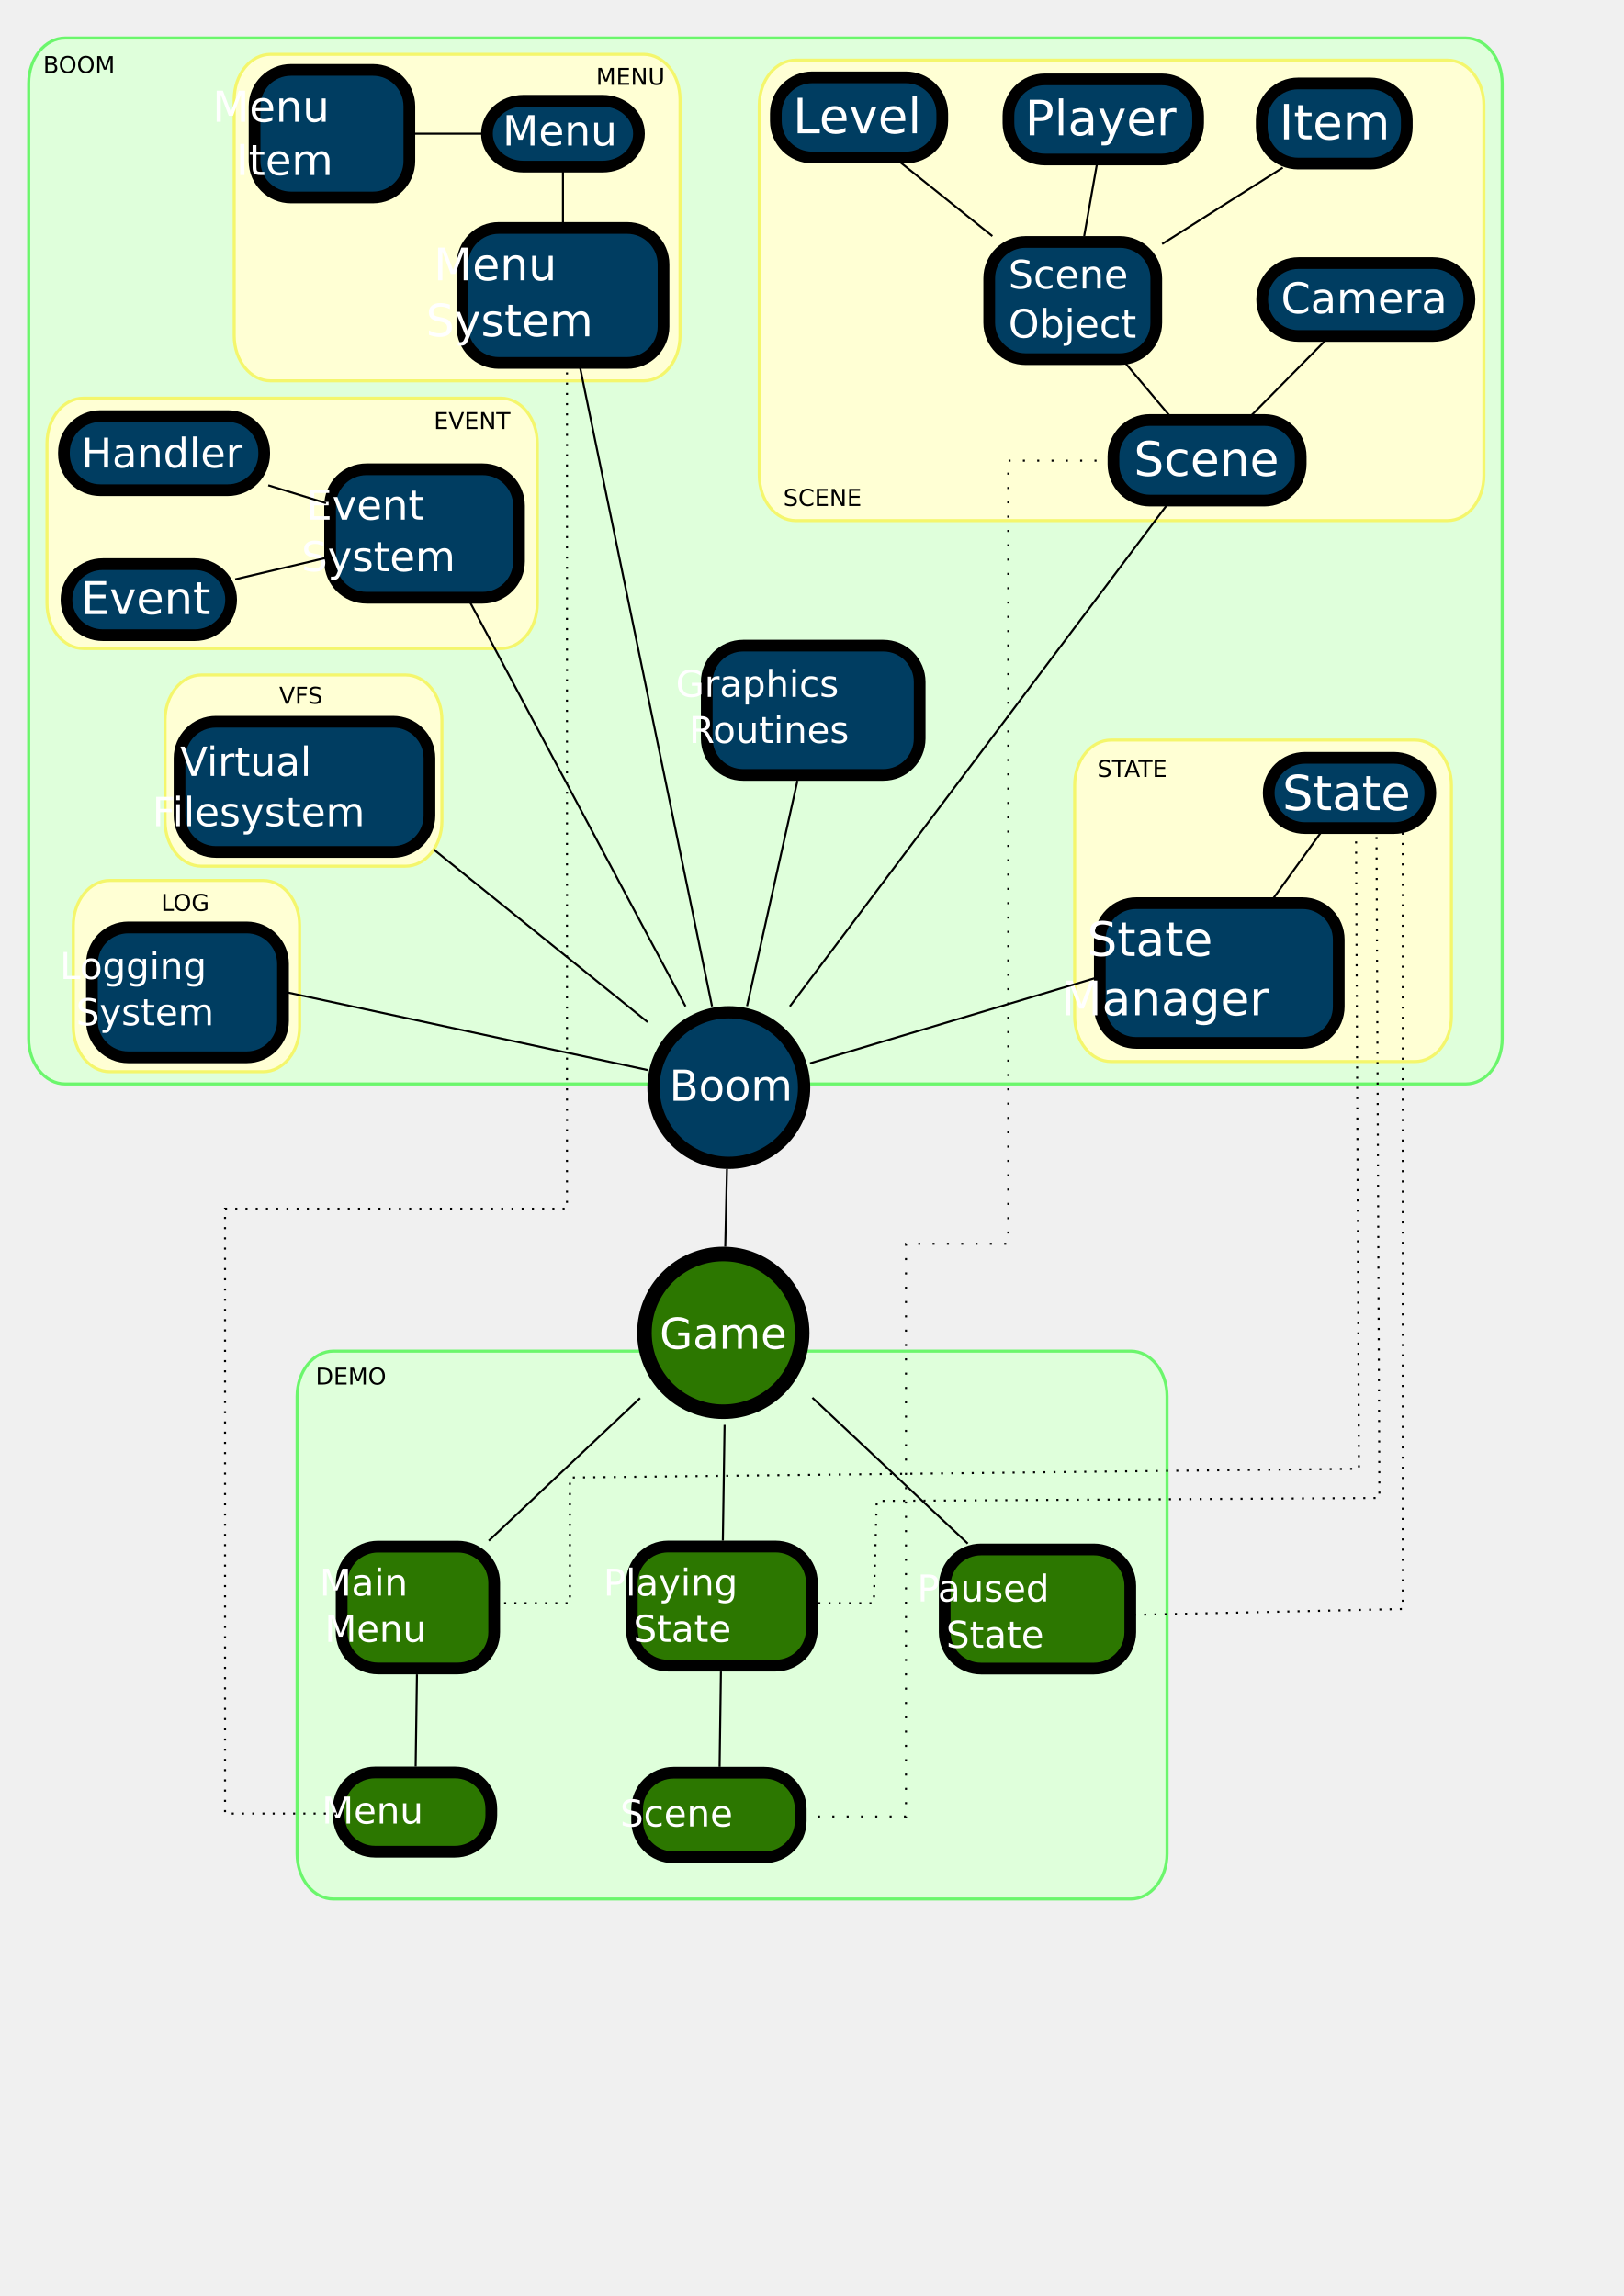
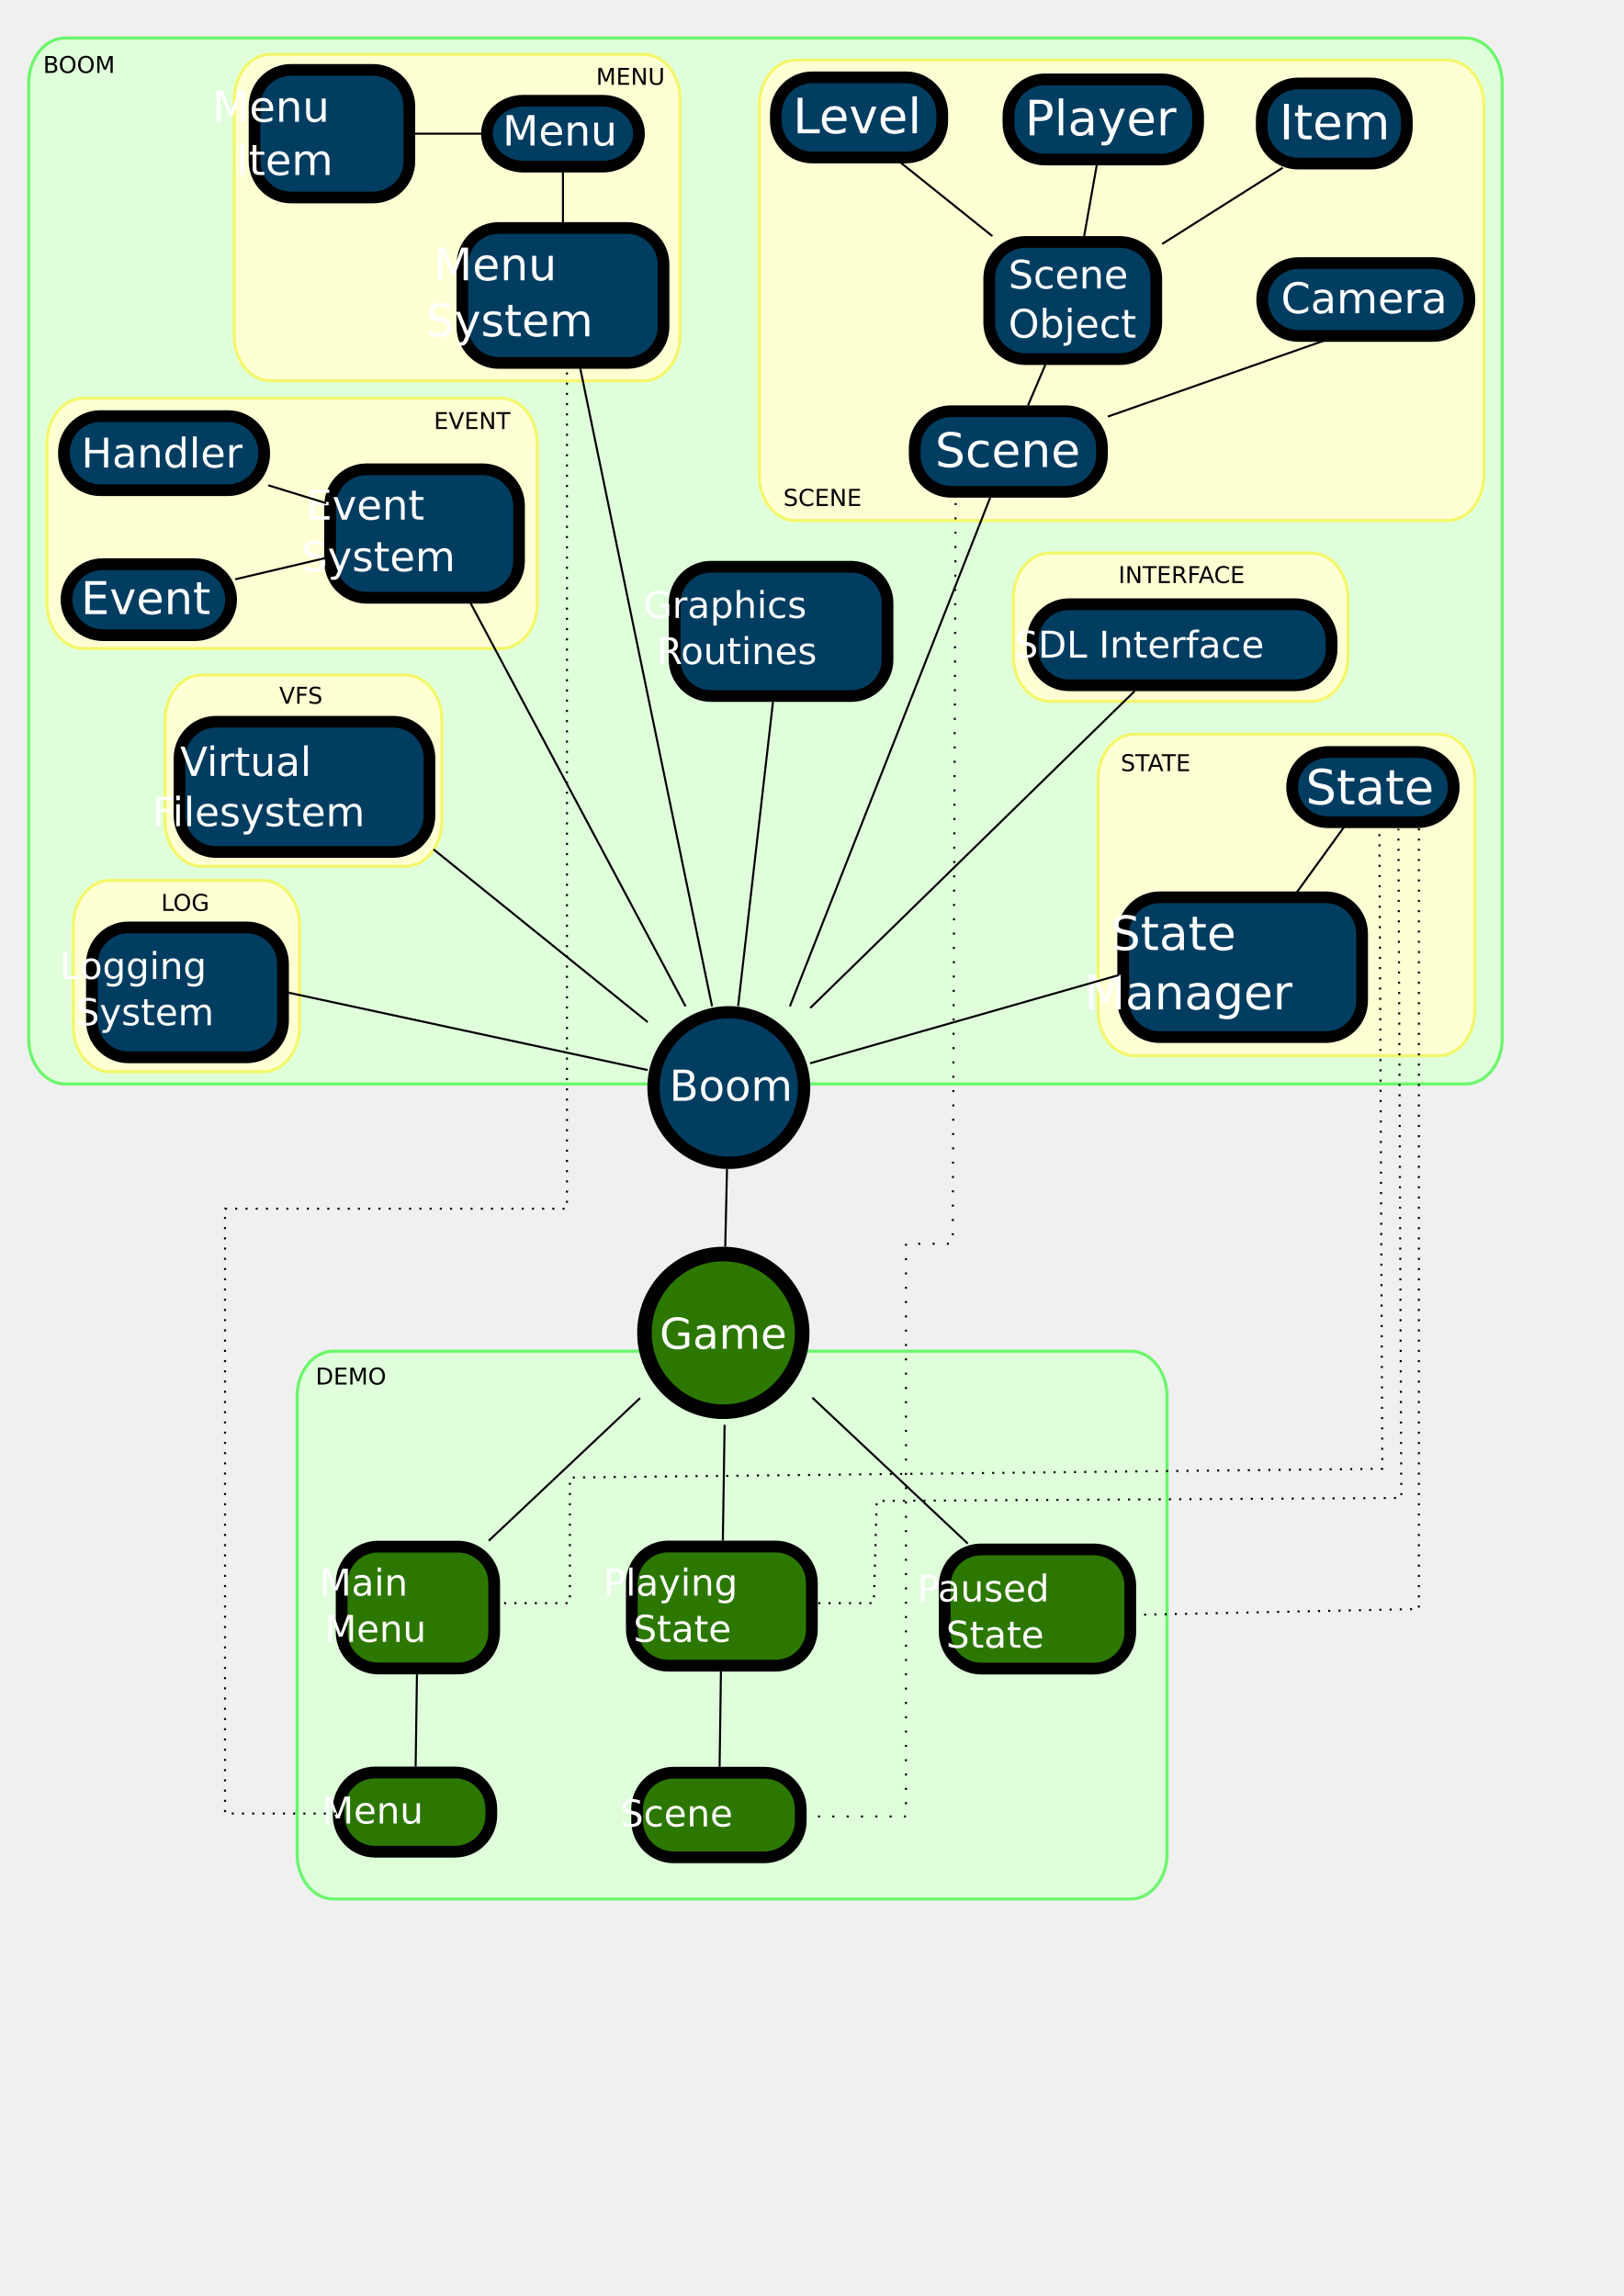
<svg xmlns="http://www.w3.org/2000/svg" width="595.276pt" height="841.89pt" id="svg2" version="1.0">
  <defs id="defs4" />
  <g id="layer1">
    <rect style="fill:#dfffdb;fill-opacity:1;stroke:#6bf66c;stroke-width:1.5;stroke-miterlimit:4;stroke-dasharray:none;stroke-opacity:1" id="rect2748" width="425.251" height="267.871" x="145.232" y="660.569" rx="17.8" ry="22.086" />
    <rect style="fill:#dfffdb;fill-opacity:1;stroke:#6bf66c;stroke-width:1.5;stroke-miterlimit:4;stroke-dasharray:none;stroke-opacity:1" id="rect2591" width="720.272" height="511.353" x="14.031" y="18.597" rx="17.8" ry="22.086" />
    <rect style="fill:#ffffd4;fill-opacity:1;stroke:#f4f66c;stroke-width:1.5;stroke-miterlimit:4;stroke-dasharray:none;stroke-opacity:1" id="rect2585" width="217.95" height="159.645" x="114.478" y="26.544" rx="17.8" ry="22.086" />
    <rect style="fill:#ffffd4;fill-opacity:1;stroke:#f4f66c;stroke-width:1.5;stroke-miterlimit:4;stroke-dasharray:none;stroke-opacity:1" id="rect2579" width="239.671" height="122.411" x="22.973" y="194.664" rx="17.8" ry="22.086" />
    <rect style="fill:#ffffd4;fill-opacity:1;stroke:#f4f66c;stroke-width:1.5;stroke-miterlimit:4;stroke-dasharray:none;stroke-opacity:1" id="rect2565" width="135.346" height="93.5" x="80.671" y="329.989" rx="17.8" ry="22.086" />
    <rect style="fill:#ffffd4;fill-opacity:1;stroke:#f4f66c;stroke-width:1.5;stroke-miterlimit:4;stroke-dasharray:none;stroke-opacity:1" id="rect2559" width="354.208" height="225.117" x="371.156" y="29.404" rx="17.8" ry="22.086" />
-     <rect style="fill:#ffffd4;fill-opacity:1;stroke:#f4f66c;stroke-width:1.5;stroke-miterlimit:4;stroke-dasharray:none;stroke-opacity:1" id="rect2497" width="184.165" height="157.181" x="525.317" y="361.817" rx="17.8" ry="22.086" />
+     <rect style="fill:#ffffd4;fill-opacity:1;stroke:#f4f66c;stroke-width:1.5;stroke-miterlimit:4;stroke-dasharray:none;stroke-opacity:1" id="rect2497" width="184.165" height="157.181" x="536.746" y="358.96" rx="17.8" ry="22.086" />
    <g id="g2226" transform="matrix(0.696371,0,0,0.696371,-6.847331,71.23774)">
      <path transform="translate(10,95.71429)" d="M 564.286 565.523 A 52.857 52.857 0 1 1  458.571,565.523 A 52.857 52.857 0 1 1  564.286 565.523 z" id="path1307" style="fill:#003d61;fill-opacity:1;fill-rule:evenodd;stroke:#000000;stroke-width:8.616;stroke-linecap:butt;stroke-linejoin:miter;stroke-miterlimit:4;stroke-dasharray:none;stroke-opacity:1" />
      <text id="text2182" y="670.526" x="479.662" style="font-size:29.995px;font-style:normal;font-weight:normal;fill:#ffffff;fill-opacity:1;stroke:none;stroke-width:1px;stroke-linecap:butt;stroke-linejoin:miter;stroke-opacity:1;font-family:Bitstream Vera Sans" xml:space="preserve">
        <tspan y="670.526" x="479.662" id="tspan2184">Boom</tspan>
      </text>
    </g>
    <g id="g2246" transform="matrix(0.696371,0,0,0.696371,26.97652,31.67164)">
      <rect ry="25.561" rx="25.561" y="461.242" x="87.289" height="91.42" width="175.423" id="rect2202" style="fill:#003d61;fill-opacity:1;stroke:#000000;stroke-width:8.23;stroke-miterlimit:4;stroke-dasharray:none;stroke-opacity:1" />
      <text id="text2204" y="499.277" x="174.183" style="font-size:28.223px;font-style:normal;font-variant:normal;font-weight:normal;font-stretch:normal;text-align:center;line-height:125%;writing-mode:lr-tb;text-anchor:middle;fill:#ffffff;fill-opacity:1;stroke:none;stroke-width:1px;stroke-linecap:butt;stroke-linejoin:miter;stroke-opacity:1;font-family:Bitstream Vera Sans" xml:space="preserve">
        <tspan y="499.277" x="174.183" id="tspan2206">Virtual</tspan>
        <tspan id="tspan2208" y="534.556" x="174.183">Filesystem</tspan>
      </text>
    </g>
    <g id="g2252" transform="matrix(0.696371,0,0,0.696371,34.93503,-5.136577)">
      <rect ry="25.561" rx="25.561" y="336.868" x="181.556" height="90.166" width="132.602" id="rect2210" style="fill:#003d61;fill-opacity:1;stroke:#000000;stroke-width:8.23;stroke-miterlimit:4;stroke-dasharray:none;stroke-opacity:1" />
      <text id="text2212" y="372.19" x="247.701" style="font-size:28.983px;font-style:normal;font-variant:normal;font-weight:normal;font-stretch:normal;text-align:center;line-height:125%;writing-mode:lr-tb;text-anchor:middle;fill:#ffffff;fill-opacity:1;stroke:none;stroke-width:1px;stroke-linecap:butt;stroke-linejoin:miter;stroke-opacity:1;font-family:Bitstream Vera Sans" xml:space="preserve">
        <tspan y="372.19" x="247.701" id="tspan2214">Event</tspan>
        <tspan id="tspan2216" y="408.419" x="247.701">System</tspan>
      </text>
    </g>
    <g id="g2262" transform="matrix(0.696371,0,0,0.696371,22.00236,-18.06918)">
      <rect ry="25.561" rx="25.561" y="318.09" x="13.287" height="52.01" width="140.568" id="rect2218" style="fill:#003d61;fill-opacity:1;stroke:#000000;stroke-width:8.23;stroke-miterlimit:4;stroke-dasharray:none;stroke-opacity:1" />
      <text id="text2220" y="354.167" x="25.5" style="font-size:28.74px;font-style:normal;font-weight:normal;fill:#ffffff;fill-opacity:1;stroke:none;stroke-width:1px;stroke-linecap:butt;stroke-linejoin:miter;stroke-opacity:1;font-family:Bitstream Vera Sans" xml:space="preserve">
        <tspan y="354.167" x="25.5" id="tspan2222">Handler</tspan>
      </text>
    </g>
    <path style="fill:none;fill-opacity:0.75;fill-rule:evenodd;stroke:#000000;stroke-width:1px;stroke-linecap:butt;stroke-linejoin:miter;stroke-opacity:1;display:inline" d="M 316.578,499.69 L 211.916,415.252" id="path2258" />
    <path style="fill:none;fill-opacity:0.75;fill-rule:evenodd;stroke:#000000;stroke-width:1px;stroke-linecap:butt;stroke-linejoin:miter;stroke-opacity:1;display:inline" d="M 335.107,492.022 L 229.672,294.233" id="path2260" />
    <g id="g2273" transform="matrix(0.696371,0,0,0.696371,21.00761,11.77528)">
      <rect ry="25.561" rx="25.561" y="379.166" x="16.506" height="49.858" width="115.559" id="rect2267" style="fill:#003d61;fill-opacity:1;stroke:#000000;stroke-width:8.23;stroke-miterlimit:4;stroke-dasharray:none;stroke-opacity:1" />
      <text id="text2269" y="414.228" x="26.63" style="font-size:31.779px;font-style:normal;font-weight:normal;fill:#ffffff;fill-opacity:1;stroke:none;stroke-width:1px;stroke-linecap:butt;stroke-linejoin:miter;stroke-opacity:1;font-family:Bitstream Vera Sans" xml:space="preserve">
        <tspan y="414.228" x="26.63" id="tspan2271">Event</tspan>
      </text>
    </g>
    <path style="fill:none;fill-opacity:0.75;fill-rule:evenodd;stroke:#000000;stroke-width:1px;stroke-linecap:butt;stroke-linejoin:miter;stroke-opacity:1;display:inline" d="M 159.37,272.747 L 114.969,283.217" id="path2278" />
    <path style="fill:none;fill-opacity:0.75;fill-rule:evenodd;stroke:#000000;stroke-width:1px;stroke-linecap:butt;stroke-linejoin:miter;stroke-opacity:1;display:inline" d="M 159.37,245.98 L 131.138,237.268" id="path2280" />
-     <g id="g2290" transform="matrix(0.696371,0,0,0.696371,161.2765,184.8731)">
+     <g id="g2290" transform="matrix(0.696371,0,0,0.696371,172.7051,182.016)">
      <rect ry="25.561" rx="25.561" y="368.597" x="540.432" height="98.137" width="167.708" id="rect2282" style="fill:#003d61;fill-opacity:1;stroke:#000000;stroke-width:8.23;stroke-miterlimit:4;stroke-dasharray:none;stroke-opacity:1" />
      <text id="text2284" y="405.635" x="623.25" style="font-size:33.324px;font-style:normal;font-variant:normal;font-weight:normal;font-stretch:normal;text-align:center;line-height:125%;writing-mode:lr-tb;text-anchor:middle;fill:#ffffff;fill-opacity:1;stroke:none;stroke-width:1px;stroke-linecap:butt;stroke-linejoin:miter;stroke-opacity:1;font-family:Bitstream Vera Sans" xml:space="preserve">
        <tspan y="405.635" x="623.25" id="tspan2286">State</tspan>
        <tspan id="tspan2288" y="447.29" x="623.25">Manager</tspan>
      </text>
    </g>
-     <g id="g2302" transform="matrix(0.696371,0,0,0.696371,275.6804,169.9509)">
+     <g id="g2302" transform="matrix(0.696371,0,0,0.696371,287.109,167.0938)">
      <rect ry="25.561" rx="25.561" y="288" x="494.705" height="49.332" width="113.447" id="rect2296" style="fill:#003d61;fill-opacity:1;stroke:#000000;stroke-width:8.23;stroke-miterlimit:4;stroke-dasharray:none;stroke-opacity:1" />
      <text id="text2298" y="324.729" x="504.262" style="font-size:34.028px;font-style:normal;font-weight:normal;fill:#ffffff;fill-opacity:1;stroke:none;stroke-width:1px;stroke-linecap:butt;stroke-linejoin:miter;stroke-opacity:1;font-family:Bitstream Vera Sans" xml:space="preserve">
        <tspan y="324.729" x="504.262" id="tspan2300">State</tspan>
      </text>
    </g>
-     <path style="fill:none;fill-opacity:0.75;fill-rule:evenodd;stroke:#000000;stroke-width:1px;stroke-linecap:butt;stroke-linejoin:miter;stroke-opacity:1;display:inline" d="M 395.942,519.846 L 535.622,478.104" id="path2307" />
-     <path style="fill:none;fill-opacity:0.75;fill-rule:evenodd;stroke:#000000;stroke-width:1px;stroke-linecap:butt;stroke-linejoin:miter;stroke-opacity:1" d="M 622.164,439.558 L 645.815,406.854" id="path2309" />
-     <g id="g2317" transform="matrix(0.696371,0,0,0.696371,237.8773,-30.00698)">
+     <path style="fill:none;fill-opacity:0.75;fill-rule:evenodd;stroke:#000000;stroke-width:1px;stroke-linecap:butt;stroke-linejoin:miter;stroke-opacity:1;display:inline" d="M 395.942,519.846 L 547.051,476.675" id="path2307" />
+     <path style="fill:none;fill-opacity:0.75;fill-rule:evenodd;stroke:#000000;stroke-width:1px;stroke-linecap:butt;stroke-linejoin:miter;stroke-opacity:1" d="M 633.593,436.701 L 657.243,403.997" id="path2309" />
+     <g id="g2317" transform="matrix(0.696371,0,0,0.696371,140.7344,-34.29269)">
      <rect ry="25.561" rx="25.561" y="337.947" x="439.996" height="56.579" width="131.437" id="rect2311" style="fill:#003d61;fill-opacity:1;stroke:#000000;stroke-width:8.23;stroke-miterlimit:4;stroke-dasharray:none;stroke-opacity:1" />
      <text id="text2313" y="377.151" x="454.301" style="font-size:33.441px;font-style:normal;font-weight:normal;fill:#ffffff;fill-opacity:1;stroke:none;stroke-width:1px;stroke-linecap:butt;stroke-linejoin:miter;stroke-opacity:1;font-family:Bitstream Vera Sans" xml:space="preserve">
        <tspan y="377.151" x="454.301" id="tspan2315">Scene</tspan>
      </text>
    </g>
    <g id="g2330" transform="matrix(0.696371,0,0,0.696371,208.033,-23.04327)">
      <rect ry="25.561" rx="25.561" y="202.966" x="395.653" height="82.257" width="117.266" id="rect2322" style="fill:#003d61;fill-opacity:1;stroke:#000000;stroke-width:8.23;stroke-miterlimit:4;stroke-dasharray:none;stroke-opacity:1" />
      <text id="text2324" y="235.66" x="409.125" style="font-size:27.583px;font-style:normal;font-weight:normal;fill:#ffffff;fill-opacity:1;stroke:none;stroke-width:1px;stroke-linecap:butt;stroke-linejoin:miter;stroke-opacity:1;font-family:Bitstream Vera Sans" xml:space="preserve">
        <tspan y="235.66" x="409.125" id="tspan2326">Scene</tspan>
        <tspan id="tspan2328" y="270.139" x="409.125">Object</tspan>
      </text>
    </g>
-     <path style="fill:none;fill-opacity:0.75;fill-rule:evenodd;stroke:#000000;stroke-width:1;stroke-linecap:butt;stroke-linejoin:miter;stroke-opacity:1;display:inline;stroke-miterlimit:4;stroke-dasharray:none;stroke-dashoffset:0" d="M 386.099,492.022 L 570.545,246.725" id="path2336" />
-     <path style="fill:none;fill-opacity:0.75;fill-rule:evenodd;stroke:#000000;stroke-width:1px;stroke-linecap:butt;stroke-linejoin:miter;stroke-opacity:1" d="M 571.801,203.334 L 550.142,177.573" id="path2338" />
+     <path style="fill:none;fill-opacity:0.75;fill-rule:evenodd;stroke:#000000;stroke-width:1;stroke-linecap:butt;stroke-linejoin:miter;stroke-miterlimit:4;stroke-dasharray:none;stroke-dashoffset:0;stroke-opacity:1;display:inline" d="M 386.099,492.022 L 484.015,243.31" id="path2336" />
+     <path style="fill:none;fill-opacity:0.75;fill-rule:evenodd;stroke:#000000;stroke-width:1px;stroke-linecap:butt;stroke-linejoin:miter;stroke-opacity:1;display:inline" d="M 502.525,198.179 L 510.944,178.443" id="path2338" />
    <g id="g2364" transform="matrix(0.696371,0,0,0.696371,364.2189,-54.87741)">
      <rect ry="25.561" rx="25.561" y="263.52" x="362.964" height="51.15" width="145.5" id="rect2358" style="fill:#003d61;fill-opacity:1;stroke:#000000;stroke-width:8.23;stroke-miterlimit:4;stroke-dasharray:none;stroke-opacity:1" />
      <text id="text2360" y="298.705" x="376.146" style="font-size:29.761px;font-style:normal;font-weight:normal;fill:#ffffff;fill-opacity:1;stroke:none;stroke-width:1px;stroke-linecap:butt;stroke-linejoin:miter;stroke-opacity:1;font-family:Bitstream Vera Sans" xml:space="preserve">
        <tspan y="298.705" x="376.146" id="tspan2362">Camera</tspan>
      </text>
    </g>
-     <path style="fill:none;fill-opacity:0.75;fill-rule:evenodd;stroke:#000000;stroke-width:1px;stroke-linecap:butt;stroke-linejoin:miter;stroke-opacity:1" d="M 611.463,203.334 L 648.083,166.245" id="path2369" />
+     <path style="fill:none;fill-opacity:0.75;fill-rule:evenodd;stroke:#000000;stroke-width:1px;stroke-linecap:butt;stroke-linejoin:miter;stroke-opacity:1;display:inline" d="M 541.529,203.666 L 648.083,166.245" id="path2369" />
    <g id="g2377" transform="matrix(0.696371,0,0,0.696371,-42.66062,-14.08993)">
      <rect ry="25.561" rx="25.561" y="74.538" x="605.882" height="56.255" width="116.807" id="rect2371" style="fill:#003d61;fill-opacity:1;stroke:#000000;stroke-width:8.23;stroke-miterlimit:4;stroke-dasharray:none;stroke-opacity:1" />
      <text id="text2373" y="113.805" x="617.823" style="font-size:34.182px;font-style:normal;font-weight:normal;fill:#ffffff;fill-opacity:1;stroke:none;stroke-width:1px;stroke-linecap:butt;stroke-linejoin:miter;stroke-opacity:1;font-family:Bitstream Vera Sans" xml:space="preserve">
        <tspan y="113.805" x="617.823" id="tspan2375">Level</tspan>
      </text>
    </g>
    <g id="g2409" transform="matrix(0.696371,0,0,0.696371,-0.878421,-17.07437)">
      <rect ry="25.561" rx="25.561" y="80.252" x="709.14" height="56.255" width="133.148" id="rect2384" style="fill:#003d61;fill-opacity:1;stroke:#000000;stroke-width:8.23;stroke-miterlimit:4;stroke-dasharray:none;stroke-opacity:1" />
      <text id="text2386" y="119.519" x="720.68" style="font-size:34.182px;font-style:normal;font-weight:normal;fill:#ffffff;fill-opacity:1;stroke:none;stroke-width:1px;stroke-linecap:butt;stroke-linejoin:miter;stroke-opacity:1;font-family:Bitstream Vera Sans" xml:space="preserve">
        <tspan y="119.519" x="720.68" id="tspan2388">Player</tspan>
      </text>
    </g>
    <g id="g2404" transform="matrix(0.696371,0,0,0.696371,13.049,-49.90329)">
      <rect ry="25.561" rx="25.561" y="130.252" x="866.943" height="56.255" width="101.828" id="rect2395" style="fill:#003d61;fill-opacity:1;stroke:#000000;stroke-width:8.23;stroke-miterlimit:4;stroke-dasharray:none;stroke-opacity:1" />
      <text id="text2397" y="169.519" x="879.252" style="font-size:34.182px;font-style:normal;font-weight:normal;fill:#ffffff;fill-opacity:1;stroke:none;stroke-width:1px;stroke-linecap:butt;stroke-linejoin:miter;stroke-opacity:1;font-family:Bitstream Vera Sans" xml:space="preserve">
        <tspan y="169.519" x="879.252" id="tspan2399">Item</tspan>
      </text>
    </g>
    <path style="fill:none;fill-opacity:0.75;fill-rule:evenodd;stroke:#000000;stroke-width:1px;stroke-linecap:butt;stroke-linejoin:miter;stroke-opacity:1;display:inline" d="M 568.08,119.283 L 627.038,81.971" id="path2414" />
    <path style="fill:none;fill-opacity:0.75;fill-rule:evenodd;stroke:#000000;stroke-width:1px;stroke-linecap:butt;stroke-linejoin:miter;stroke-opacity:1;display:inline" d="M 529.968,115.431 L 536.251,79.981" id="path2416" />
    <path style="fill:none;fill-opacity:0.75;fill-rule:evenodd;stroke:#000000;stroke-width:1px;stroke-linecap:butt;stroke-linejoin:miter;stroke-opacity:1;display:inline" d="M 485.081,115.431 L 439.618,78.986" id="path2418" />
    <g id="g2428" transform="matrix(0.696371,0,0,0.696371,-52.60881,-74.77356)">
      <rect ry="25.561" rx="25.561" y="267.434" x="400.111" height="94.749" width="141.207" id="rect2420" style="fill:#003d61;fill-opacity:1;stroke:#000000;stroke-width:8.23;stroke-miterlimit:4;stroke-dasharray:none;stroke-opacity:1" />
      <text id="text2422" y="304.155" x="468.194" style="font-size:31.465px;font-style:normal;font-variant:normal;font-weight:normal;font-stretch:normal;text-align:center;line-height:125%;writing-mode:lr-tb;text-anchor:middle;fill:#ffffff;fill-opacity:1;stroke:none;stroke-width:1px;stroke-linecap:butt;stroke-linejoin:miter;stroke-opacity:1;font-family:Bitstream Vera Sans" xml:space="preserve">
        <tspan y="304.155" x="468.194" id="tspan2424">Menu</tspan>
        <tspan id="tspan2426" y="343.486" x="468.194">System</tspan>
      </text>
    </g>
    <g id="g2440" transform="matrix(0.696371,0,0,0.696371,200.0743,-35.97587)">
      <rect ry="25.561" rx="25.561" y="122.403" x="54.508" height="46.24" width="106.698" id="rect2434" style="fill:#003d61;fill-opacity:1;stroke:#000000;stroke-width:8.23;stroke-miterlimit:4;stroke-dasharray:none;stroke-opacity:1" />
      <text id="text2436" y="153.858" x="65.444" style="font-size:29.312px;font-style:normal;font-weight:normal;fill:#ffffff;fill-opacity:1;stroke:none;stroke-width:1px;stroke-linecap:butt;stroke-linejoin:miter;stroke-opacity:1;font-family:Bitstream Vera Sans" xml:space="preserve">
        <tspan y="153.858" x="65.444" id="tspan2438">Menu</tspan>
      </text>
    </g>
    <g id="g2453" transform="matrix(0.696371,0,0,0.696371,75.72254,-11.10548)">
      <rect ry="25.561" rx="25.561" y="65.022" x="69.96" height="89.574" width="108.651" id="rect2445" style="fill:#003d61;fill-opacity:1;stroke:#000000;stroke-width:8.23;stroke-miterlimit:4;stroke-dasharray:none;stroke-opacity:1" />
      <text id="text2447" y="101.443" x="124.29" style="font-size:29.918px;font-style:normal;font-variant:normal;font-weight:normal;font-stretch:normal;text-align:center;line-height:125%;writing-mode:lr-tb;text-anchor:middle;fill:#ffffff;fill-opacity:1;stroke:none;stroke-width:1px;stroke-linecap:butt;stroke-linejoin:miter;stroke-opacity:1;font-family:Bitstream Vera Sans" xml:space="preserve">
        <tspan y="101.443" x="124.29" id="tspan2449">Menu</tspan>
        <tspan id="tspan2451" y="138.841" x="124.29">Item</tspan>
      </text>
    </g>
    <path style="fill:none;fill-opacity:0.75;fill-rule:evenodd;stroke:#000000;stroke-width:1px;stroke-linecap:butt;stroke-linejoin:miter;stroke-opacity:1;display:inline" d="M 348.065,492.022 L 283.508,179.435" id="path2459" />
-     <g id="g2473" transform="matrix(0.696371,0,0,0.696371,40.87323,78.796)">
+     <g id="g2473" transform="matrix(0.696371,0,0,0.696371,25.15895,40.22457)">
      <rect ry="25.561" rx="25.561" y="340.139" x="437.41" height="90.767" width="149.467" id="rect2465" style="fill:#003d61;fill-opacity:1;stroke:#000000;stroke-width:8.23;stroke-miterlimit:4;stroke-dasharray:none;stroke-opacity:1" />
      <text id="text2467" y="376.089" x="509.952" style="font-size:25.907px;font-style:normal;font-variant:normal;font-weight:normal;font-stretch:normal;text-align:center;line-height:125%;writing-mode:lr-tb;text-anchor:middle;fill:#ffffff;fill-opacity:1;stroke:none;stroke-width:1px;stroke-linecap:butt;stroke-linejoin:miter;stroke-opacity:1;font-family:Bitstream Vera Sans" xml:space="preserve">
        <tspan y="376.089" x="509.952" id="tspan2469">Graphics</tspan>
        <tspan id="tspan2471" y="408.472" x="509.952">Routines</tspan>
      </text>
    </g>
-     <path style="fill:none;fill-opacity:0.75;fill-rule:evenodd;stroke:#000000;stroke-width:1px;stroke-linecap:butt;stroke-linejoin:miter;stroke-opacity:1;display:inline" d="M 365.164,491.896 L 389.805,381.732" id="path2479" />
+     <path style="fill:none;fill-opacity:0.75;fill-rule:evenodd;stroke:#000000;stroke-width:1px;stroke-linecap:butt;stroke-linejoin:miter;stroke-opacity:1;display:inline" d="M 360.819,491.896 L 377.853,343.161" id="path2479" />
    <rect style="fill:#ffffd4;fill-opacity:1;stroke:#f4f66c;stroke-width:1.5;stroke-miterlimit:4;stroke-dasharray:none;stroke-opacity:1" id="rect2481" width="110.621" height="93.513" x="35.831" y="430.459" rx="17.8" ry="22.086" />
    <g id="g2231" transform="matrix(0.696371,0,0,0.696371,-15.80059,39.63014)">
      <rect ry="25.561" rx="25.561" y="594.218" x="87.219" height="91.182" width="134.134" id="rect2191" style="fill:#003d61;fill-opacity:1;stroke:#000000;stroke-width:8.244;stroke-miterlimit:4;stroke-dasharray:none;stroke-opacity:1" />
      <text id="text2196" y="630.415" x="153.366" style="font-size:25.959px;font-style:normal;font-variant:normal;font-weight:normal;font-stretch:normal;text-align:center;line-height:125%;writing-mode:lr-tb;text-anchor:middle;fill:#ffffff;fill-opacity:1;stroke:none;stroke-width:1px;stroke-linecap:butt;stroke-linejoin:miter;stroke-opacity:1;font-family:Bitstream Vera Sans" xml:space="preserve">
        <tspan y="630.415" x="153.366" id="tspan2198">Logging</tspan>
        <tspan id="tspan2200" y="662.864" x="153.366">System</tspan>
      </text>
    </g>
    <text xml:space="preserve" style="font-size:11.313px;font-style:normal;font-weight:normal;fill:#000000;fill-opacity:1;stroke:none;stroke-width:1px;stroke-linecap:butt;stroke-linejoin:miter;stroke-opacity:1;font-family:Bitstream Vera Sans" x="78.762" y="445.321" id="text2483">
      <tspan id="tspan2485" x="78.762" y="445.321">LOG</tspan>
    </text>
    <path style="fill:none;fill-opacity:0.75;fill-rule:evenodd;stroke:#000000;stroke-width:1px;stroke-linecap:butt;stroke-linejoin:miter;stroke-opacity:1;display:inline" d="M 316.578,523.153 L 140.342,485.174" id="path2507" />
    <text xml:space="preserve" style="font-size:11.449px;font-style:normal;font-weight:normal;fill:#000000;fill-opacity:1;stroke:none;stroke-width:1px;stroke-linecap:butt;stroke-linejoin:miter;stroke-opacity:1;font-family:Bitstream Vera Sans" x="382.917" y="247.37" id="text2561">
      <tspan id="tspan2563" x="382.917" y="247.37">SCENE</tspan>
    </text>
    <text xml:space="preserve" style="font-size:11.313px;font-style:normal;font-weight:normal;fill:#000000;fill-opacity:1;stroke:none;stroke-width:1px;stroke-linecap:butt;stroke-linejoin:miter;stroke-opacity:1;font-family:Bitstream Vera Sans" x="136.467" y="344.05" id="text2567">
      <tspan id="tspan2569" x="136.467" y="344.05">VFS</tspan>
    </text>
-     <text xml:space="preserve" style="font-size:11.313px;font-style:normal;font-weight:normal;fill:#000000;fill-opacity:1;stroke:none;stroke-width:1px;stroke-linecap:butt;stroke-linejoin:miter;stroke-opacity:1;font-family:Bitstream Vera Sans" x="536.383" y="379.863" id="text2571">
-       <tspan id="tspan2573" x="536.383" y="379.863">STATE</tspan>
+     <text xml:space="preserve" style="font-size:11.313px;font-style:normal;font-weight:normal;fill:#000000;fill-opacity:1;stroke:none;stroke-width:1px;stroke-linecap:butt;stroke-linejoin:miter;stroke-opacity:1;font-family:Bitstream Vera Sans" x="547.812" y="377.006" id="text2571">
+       <tspan id="tspan2573" x="547.812" y="377.006">STATE</tspan>
    </text>
    <path style="fill:none;fill-opacity:0.75;fill-rule:evenodd;stroke:#000000;stroke-width:1px;stroke-linecap:butt;stroke-linejoin:miter;stroke-opacity:1" d="M 275.183,109.464 L 275.183,83.458" id="path2575" />
    <path style="fill:none;fill-opacity:0.75;fill-rule:evenodd;stroke:#000000;stroke-width:1px;stroke-linecap:butt;stroke-linejoin:miter;stroke-opacity:1" d="M 236.037,65.362 L 202.098,65.362" id="path2577" />
    <text xml:space="preserve" style="font-size:11.313px;font-style:normal;font-weight:normal;fill:#000000;fill-opacity:1;stroke:none;stroke-width:1px;stroke-linecap:butt;stroke-linejoin:miter;stroke-opacity:1;font-family:Bitstream Vera Sans" x="212.073" y="209.749" id="text2581">
      <tspan id="tspan2583" x="212.073" y="209.749">EVENT</tspan>
    </text>
    <text xml:space="preserve" style="font-size:11.313px;font-style:normal;font-weight:normal;fill:#000000;fill-opacity:1;stroke:none;stroke-width:1px;stroke-linecap:butt;stroke-linejoin:miter;stroke-opacity:1;font-family:Bitstream Vera Sans" x="291.367" y="41.455" id="text2587">
      <tspan id="tspan2589" x="291.367" y="41.455">MENU</tspan>
    </text>
    <text xml:space="preserve" style="font-size:11.313px;font-style:normal;font-weight:normal;fill:#000000;fill-opacity:1;stroke:none;stroke-width:1px;stroke-linecap:butt;stroke-linejoin:miter;stroke-opacity:1;font-family:Bitstream Vera Sans" x="21.069" y="35.657" id="text2593">
      <tspan id="tspan2595" x="21.069" y="35.657">BOOM</tspan>
    </text>
    <g id="g2754">
      <path transform="matrix(0.805522,0,0,0.805522,44.5963,126.7313)" d="M 431.429 651.648 A 47.857 47.857 0 1 1  335.714,651.648 A 47.857 47.857 0 1 1  431.429 651.648 z" id="path2597" style="fill:#2c7700;fill-opacity:1;stroke:#000000;stroke-width:8.845;stroke-miterlimit:4;stroke-dasharray:none;stroke-opacity:1" />
      <text id="text2599" y="659.407" x="322.446" style="font-size:20.896px;font-style:normal;font-weight:normal;fill:#ffffff;fill-opacity:1;stroke:none;stroke-width:1px;stroke-linecap:butt;stroke-linejoin:miter;stroke-opacity:1;font-family:Bitstream Vera Sans" xml:space="preserve">
        <tspan y="659.407" x="322.446" id="tspan2601">Game</tspan>
      </text>
    </g>
    <path style="fill:none;fill-opacity:0.75;fill-rule:evenodd;stroke:#000000;stroke-width:1px;stroke-linecap:butt;stroke-linejoin:miter;stroke-opacity:1;display:inline" d="M 354.516,609.536 L 355.368,571.512" id="path2608" />
    <g id="g2677" transform="translate(50,5.71429)">
      <rect ry="17.8" rx="17.8" y="750.436" x="117.003" height="59.566" width="74.565" id="rect2614" style="fill:#2c7700;fill-opacity:1;stroke:#000000;stroke-width:5.741;stroke-miterlimit:4;stroke-dasharray:none;stroke-opacity:1" />
      <text id="text2616" y="774.392" x="153.645" style="font-size:18.077px;font-style:normal;font-variant:normal;font-weight:normal;font-stretch:normal;text-align:center;line-height:125%;writing-mode:lr-tb;text-anchor:middle;fill:#ffffff;fill-opacity:1;stroke:none;stroke-width:1px;stroke-linecap:butt;stroke-linejoin:miter;stroke-opacity:1;font-family:Bitstream Vera Sans" xml:space="preserve">
        <tspan id="tspan2620" y="774.392" x="153.645">Main</tspan>
        <tspan id="tspan2628" y="796.989" x="153.645">Menu</tspan>
      </text>
    </g>
    <g id="g2683" transform="translate(74.28572,-30)">
      <rect ry="17.8" rx="17.8" y="786.092" x="234.56" height="58.256" width="88.024" id="rect2632" style="fill:#2c7700;fill-opacity:1;stroke:#000000;stroke-width:5.741;stroke-miterlimit:4;stroke-dasharray:none;stroke-opacity:1" />
      <text id="text2634" y="810.106" x="279.359" style="font-size:18.077px;font-style:normal;font-variant:normal;font-weight:normal;font-stretch:normal;text-align:center;line-height:125%;writing-mode:lr-tb;text-anchor:middle;fill:#ffffff;fill-opacity:1;stroke:none;stroke-width:1px;stroke-linecap:butt;stroke-linejoin:miter;stroke-opacity:1;font-family:Bitstream Vera Sans" xml:space="preserve">
        <tspan id="tspan2637" y="810.106" x="279.359">Playing</tspan>
        <tspan id="tspan2647" y="832.703" x="279.359">State</tspan>
      </text>
    </g>
    <g id="g2689" transform="translate(41.42857,-1.42857)">
      <rect ry="17.8" rx="17.8" y="758.949" x="420.357" height="58.256" width="90.715" id="rect2655" style="fill:#2c7700;fill-opacity:1;stroke:#000000;stroke-width:5.741;stroke-miterlimit:4;stroke-dasharray:none;stroke-opacity:1" />
      <text id="text2657" y="784.392" x="465.074" style="font-size:18.077px;font-style:normal;font-variant:normal;font-weight:normal;font-stretch:normal;text-align:center;line-height:125%;writing-mode:lr-tb;text-anchor:middle;fill:#ffffff;fill-opacity:1;stroke:none;stroke-width:1px;stroke-linecap:butt;stroke-linejoin:miter;stroke-opacity:1;font-family:Bitstream Vera Sans" xml:space="preserve">
        <tspan id="tspan2660" y="784.392" x="465.074">Paused</tspan>
        <tspan id="tspan2664" y="806.989" x="465.074">State</tspan>
      </text>
    </g>
    <path style="fill:none;fill-opacity:0.75;fill-rule:evenodd;stroke:#000000;stroke-width:1px;stroke-linecap:butt;stroke-linejoin:miter;stroke-opacity:1" d="M 312.888,683.526 L 238.915,753.28" id="path2701" />
    <path style="fill:none;fill-opacity:0.75;fill-rule:evenodd;stroke:#000000;stroke-width:1px;stroke-linecap:butt;stroke-linejoin:miter;stroke-opacity:1" d="M 354.2,696.618 L 353.342,753.221" id="path2703" />
    <path style="fill:none;fill-opacity:0.75;fill-rule:evenodd;stroke:#000000;stroke-width:1px;stroke-linecap:butt;stroke-linejoin:miter;stroke-opacity:1" d="M 397.113,683.351 L 473.059,754.65" id="path2705" />
    <g id="g2725" transform="translate(1.428572,-4.28571)">
      <rect ry="17.8" rx="17.8" y="870.972" x="310.012" height="41.351" width="79.977" id="rect2711" style="fill:#2c7700;fill-opacity:1;stroke:#000000;stroke-width:5.741;stroke-miterlimit:4;stroke-dasharray:none;stroke-opacity:1" />
      <text id="text2713" y="897.249" x="349.359" style="font-size:18.077px;font-style:normal;font-variant:normal;font-weight:normal;font-stretch:normal;text-align:center;line-height:125%;writing-mode:lr-tb;text-anchor:middle;fill:#ffffff;fill-opacity:1;stroke:none;stroke-width:1px;stroke-linecap:butt;stroke-linejoin:miter;stroke-opacity:1;font-family:Bitstream Vera Sans" xml:space="preserve">
        <tspan id="tspan2717" y="897.249" x="349.359">Scene</tspan>
      </text>
    </g>
    <path style="fill:none;fill-opacity:0.75;fill-rule:evenodd;stroke:#000000;stroke-width:1px;stroke-linecap:butt;stroke-linejoin:miter;stroke-opacity:1" d="M 352.41,817.218 L 351.758,863.816" id="path2730" />
    <g id="g2741" transform="translate(27.14286,-24.28571)">
      <rect ry="17.8" rx="17.8" y="890.844" x="138.408" height="38.75" width="74.613" id="rect2732" style="fill:#2c7700;fill-opacity:1;stroke:#000000;stroke-width:5.741;stroke-miterlimit:4;stroke-dasharray:none;stroke-opacity:1" />
      <text id="text2734" y="915.82" x="175.074" style="font-size:18.077px;font-style:normal;font-variant:normal;font-weight:normal;font-stretch:normal;text-align:center;line-height:125%;writing-mode:lr-tb;text-anchor:middle;fill:#ffffff;fill-opacity:1;stroke:none;stroke-width:1px;stroke-linecap:butt;stroke-linejoin:miter;stroke-opacity:1;font-family:Bitstream Vera Sans" xml:space="preserve">
        <tspan id="tspan2737" y="915.82" x="175.074">Menu</tspan>
      </text>
    </g>
    <path style="fill:none;fill-opacity:0.75;fill-rule:evenodd;stroke:#000000;stroke-width:1px;stroke-linecap:butt;stroke-linejoin:miter;stroke-opacity:1" d="M 203.819,818.587 L 203.175,863.688" id="path2746" />
    <text xml:space="preserve" style="font-size:11.313px;font-style:normal;font-weight:normal;fill:#000000;fill-opacity:1;stroke:none;stroke-width:1px;stroke-linecap:butt;stroke-linejoin:miter;stroke-opacity:1;font-family:Bitstream Vera Sans" x="154.281" y="676.899" id="text2759">
      <tspan id="tspan2761" x="154.281" y="676.899">DEMO</tspan>
    </text>
-     <path style="fill:none;fill-opacity:0.75;fill-rule:evenodd;stroke:#000000;stroke-width:1;stroke-linecap:butt;stroke-linejoin:miter;stroke-opacity:1;stroke-miterlimit:4;stroke-dasharray:1,4;stroke-dashoffset:0" d="M 554.286,789.505 L 685.714,786.648 L 685.714,403.791" id="path2763" />
-     <path style="fill:none;fill-opacity:0.75;fill-rule:evenodd;stroke:#000000;stroke-width:1;stroke-linecap:butt;stroke-linejoin:miter;stroke-opacity:1;stroke-miterlimit:4;stroke-dasharray:1,4;stroke-dashoffset:0" d="M 400,783.791 L 427.143,783.791 L 428.571,733.791 L 674.286,732.362 L 672.857,405.219" id="path2765" />
-     <path style="fill:none;fill-opacity:0.75;fill-rule:evenodd;stroke:#000000;stroke-width:1;stroke-linecap:butt;stroke-linejoin:miter;stroke-opacity:1;stroke-miterlimit:4;stroke-dasharray:1,4;stroke-dashoffset:0" d="M 241.429,783.791 L 278.571,783.791 L 278.571,722.362 L 664.286,718.076 L 662.857,406.648" id="path2767" />
+     <path style="fill:none;fill-opacity:0.75;fill-rule:evenodd;stroke:#000000;stroke-width:1;stroke-linecap:butt;stroke-linejoin:miter;stroke-opacity:1;stroke-miterlimit:4;stroke-dasharray:1,4;stroke-dashoffset:0" d="M 554.286,789.505 L 693.571,786.648 L 693.571,403.791" id="path2763" />
+     <path style="fill:none;fill-opacity:0.75;fill-rule:evenodd;stroke:#000000;stroke-width:1;stroke-linecap:butt;stroke-linejoin:miter;stroke-opacity:1;stroke-miterlimit:4;stroke-dasharray:1,4;stroke-dashoffset:0" d="M 400,783.791 L 427.143,783.791 L 428.571,733.791 L 685,732.362 L 683.571,405.219" id="path2765" />
+     <path style="fill:none;fill-opacity:0.75;fill-rule:evenodd;stroke:#000000;stroke-width:1;stroke-linecap:butt;stroke-linejoin:miter;stroke-opacity:1;stroke-miterlimit:4;stroke-dasharray:1,4;stroke-dashoffset:0" d="M 241.429,783.791 L 278.571,783.791 L 278.571,722.362 L 675.714,718.076 L 674.286,406.648" id="path2767" />
    <path style="fill:none;fill-opacity:0.75;fill-rule:evenodd;stroke:#000000;stroke-width:1;stroke-linecap:butt;stroke-linejoin:miter;stroke-opacity:1;stroke-miterlimit:4;stroke-dasharray:1,4;stroke-dashoffset:0" d="M 164.286,886.648 L 110,886.648 L 110,590.934 L 277.143,590.934 L 277.143,178.076" id="path2769" />
-     <path style="fill:none;fill-opacity:0.75;fill-rule:evenodd;stroke:#000000;stroke-width:1;stroke-linecap:butt;stroke-linejoin:miter;stroke-opacity:1;stroke-miterlimit:4;stroke-dasharray:1,6;stroke-dashoffset:0" d="M 392.857,888.076 L 442.857,888.076 L 442.857,608.076 L 492.857,608.076 L 492.857,225.219 L 545.714,225.219" id="path2771" />
+     <path style="fill:none;fill-opacity:0.75;fill-rule:evenodd;stroke:#000000;stroke-width:1;stroke-linecap:butt;stroke-linejoin:miter;stroke-opacity:1;stroke-miterlimit:4;stroke-dasharray:1,6;stroke-dashoffset:0" d="M 392.857,888.076 L 442.857,888.076 L 442.857,608.076 L 465.714,608.076 L 467.143,240.934" id="path2771" />
+     <rect style="fill:#ffffd4;fill-opacity:1;stroke:#f4f66c;stroke-width:1.5;stroke-miterlimit:4;stroke-dasharray:none;stroke-opacity:1" id="rect1498" width="163.605" height="72.429" x="495.34" y="270.434" rx="17.8" ry="22.086" />
+     <g id="g1493" transform="translate(785.7143,-64.28572)">
+       <rect ry="17.8" rx="17.8" y="359.689" x="-280.932" height="39.631" width="146.15" id="rect1467" style="fill:#003d61;fill-opacity:1;stroke:#000000;stroke-width:5.731;stroke-miterlimit:4;stroke-dasharray:none;stroke-opacity:1" />
+       <text id="text1469" y="385.793" x="-208.668" style="font-size:18.041px;font-style:normal;font-variant:normal;font-weight:normal;font-stretch:normal;text-align:center;line-height:125%;writing-mode:lr-tb;text-anchor:middle;fill:#ffffff;fill-opacity:1;stroke:none;stroke-width:1px;stroke-linecap:butt;stroke-linejoin:miter;stroke-opacity:1;font-family:Bitstream Vera Sans" xml:space="preserve">
+         <tspan id="tspan1473" y="385.793" x="-208.668">SDL Interface</tspan>
+       </text>
+     </g>
+     <text xml:space="preserve" style="font-size:11.313px;font-style:normal;font-weight:normal;fill:#000000;fill-opacity:1;stroke:none;stroke-width:1px;stroke-linecap:butt;stroke-linejoin:miter;stroke-opacity:1;font-family:Bitstream Vera Sans" x="546.695" y="285.052" id="text1500">
+       <tspan id="tspan1502" x="546.695" y="285.052">INTERFACE</tspan>
+     </text>
+     <path style="fill:none;fill-opacity:0.75;fill-rule:evenodd;stroke:#000000;stroke-width:1px;stroke-linecap:butt;stroke-linejoin:miter;stroke-opacity:1" d="M 554.641,337.9 L 396.069,492.814" id="path1504" />
  </g>
</svg>
